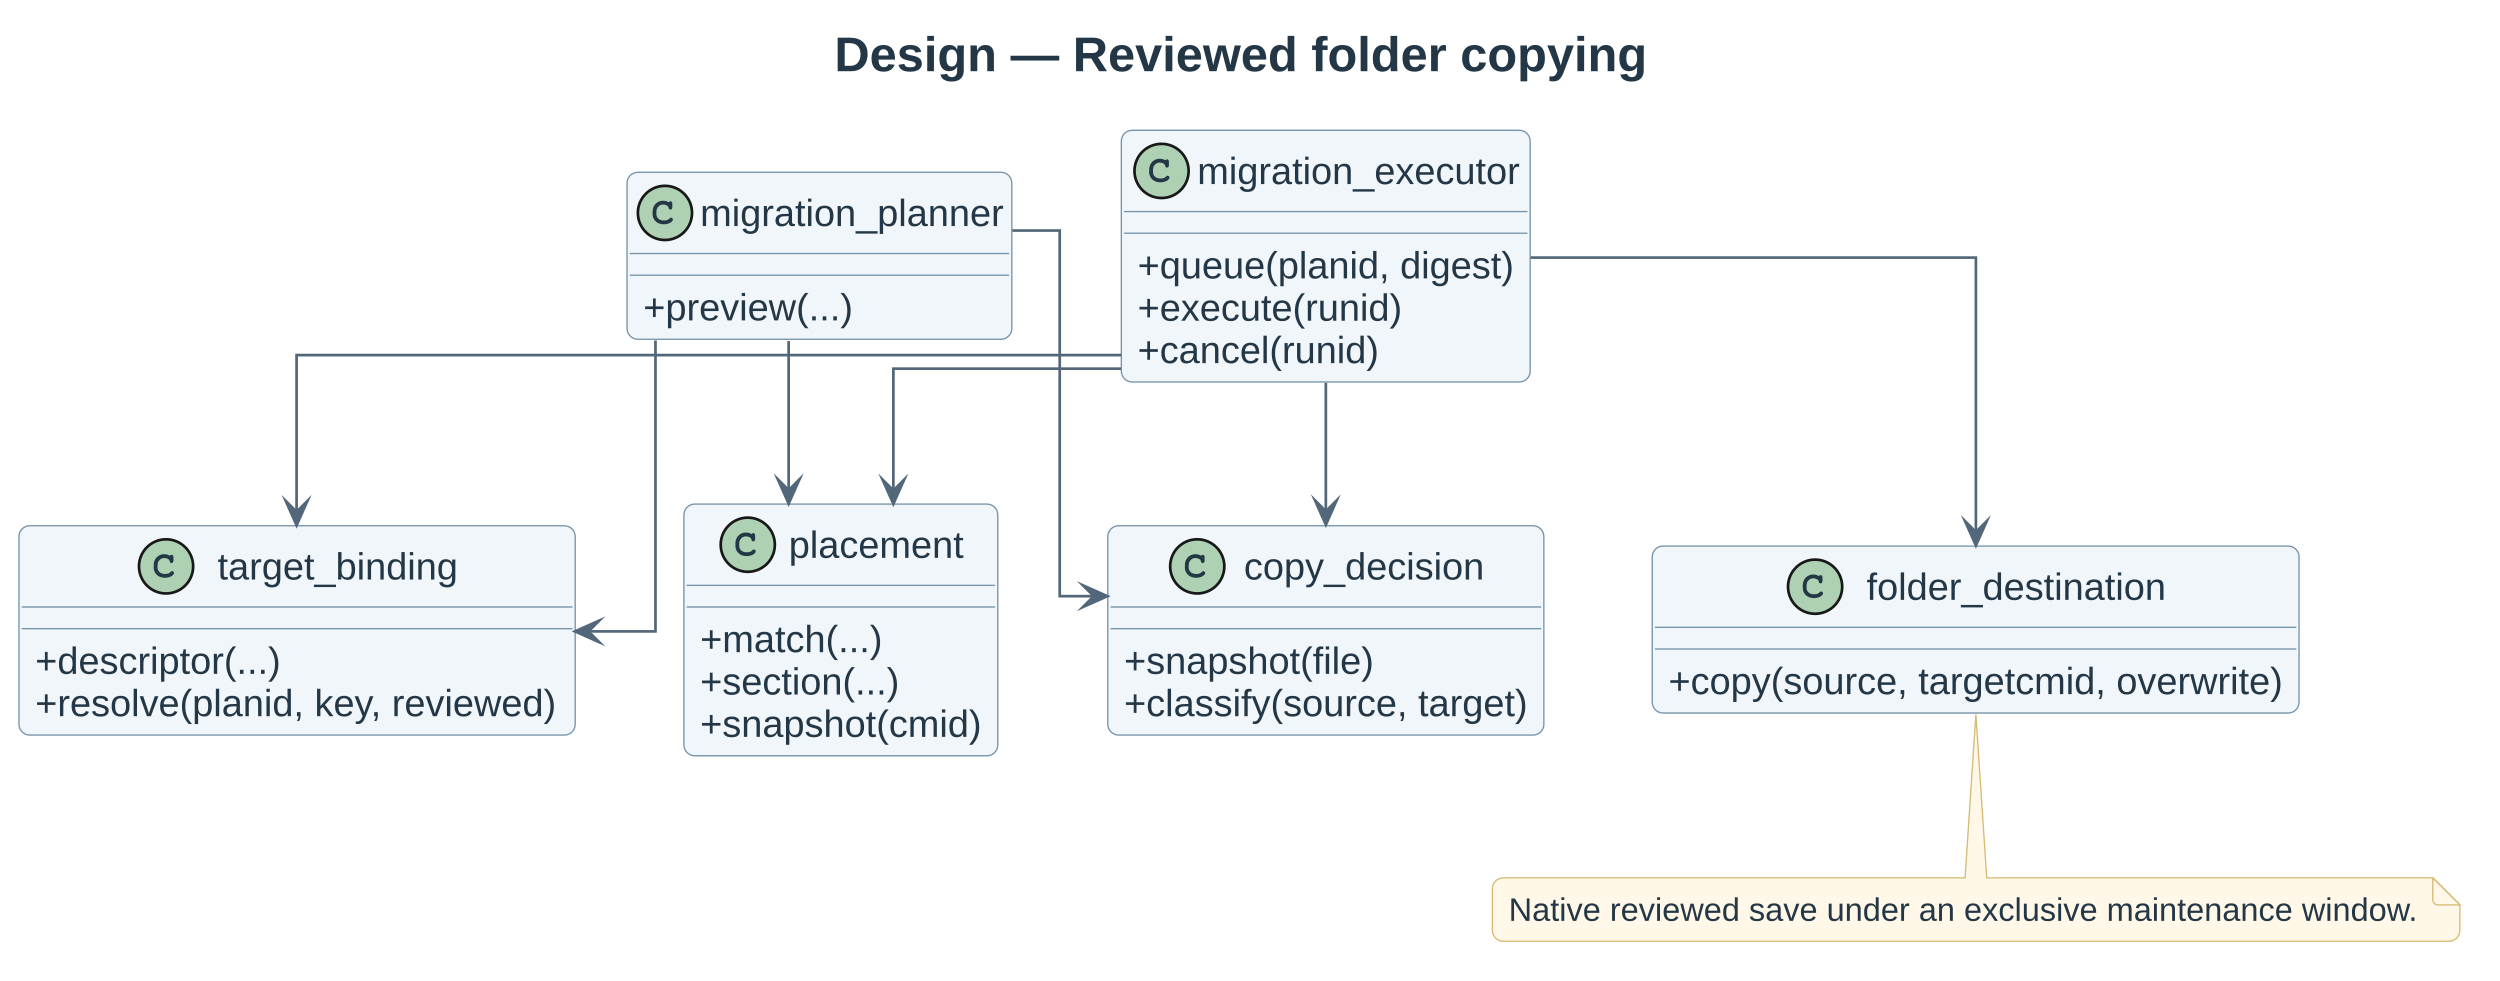
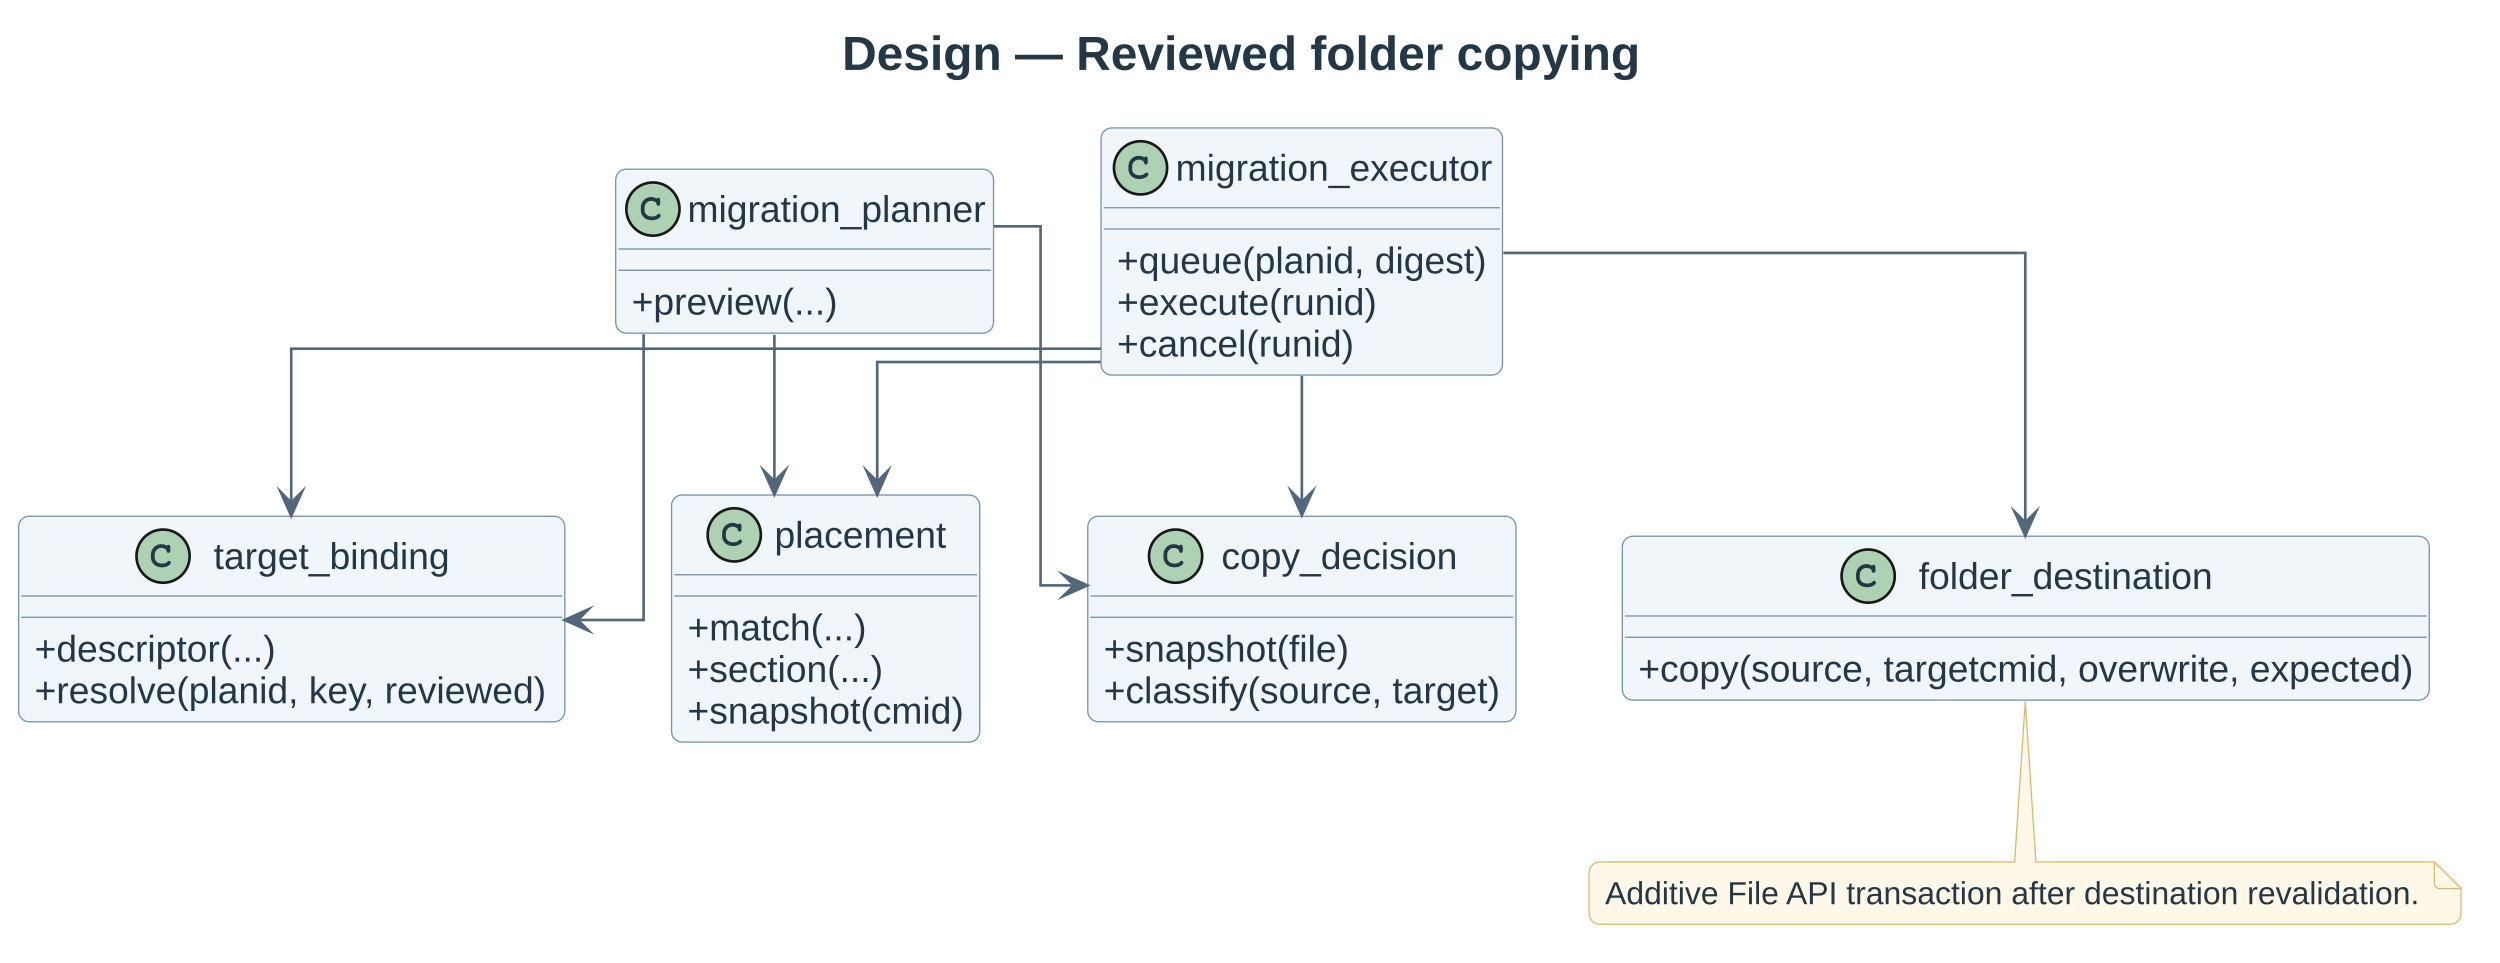
- <svg xmlns="http://www.w3.org/2000/svg" version="1.1" data-diagram-type="CLASS" style="width:923px;height:362px;background:#FFFFFF;" width="923px" height="362px" viewBox="0 0 923 362" zoomAndPan="magnify" preserveAspectRatio="none" contentStyleType="text/css">
+ <svg xmlns="http://www.w3.org/2000/svg" version="1.1" data-diagram-type="CLASS" style="width:940px;height:362px;background:#FFFFFF;" width="940px" height="362px" viewBox="0 0 940 362" zoomAndPan="magnify" preserveAspectRatio="none" contentStyleType="text/css">
  <defs />
  <g font-family="sans-serif" lengthAdjust="spacing">
    <g class="title" data-source-line="2">
-       <text x="308.062" y="26.295" fill="#243746" font-size="18" textLength="300.059" font-weight="700" font-family="Arial">Design — Reviewed folder copying</text>
+       <text x="316.637" y="26.295" fill="#243746" font-size="18" textLength="300.059" font-weight="700" font-family="Arial">Design — Reviewed folder copying</text>
    </g>
    <g class="entity" data-qualified-name="migration_planner" id="ent0001" data-source-line="4">
      <rect x="231.5" y="63.609" width="142.068" height="61.641" fill="#F1F6FA" style="stroke:#7694AB;stroke-width:0.5;" rx="4" ry="4" />
      <ellipse cx="245.5" cy="78.609" rx="10" ry="10" fill="#ADD1B2" style="stroke:#181818;stroke-width:1;" />
      <path d="M246.906,74.672 Q247.031,74.5 247.188,74.422 Q247.344,74.328 247.516,74.328 Q247.828,74.328 248.016,74.547 Q248.219,74.75 248.219,75.25 L248.219,76.438 Q248.219,76.953 248.016,77.172 Q247.828,77.375 247.516,77.375 Q247.234,77.375 247.063,77.219 Q246.891,77.063 246.813,76.641 Q246.766,76.344 246.625,76.188 Q246.344,75.875 245.828,75.703 Q245.328,75.516 244.828,75.516 Q244.203,75.516 243.672,75.797 Q243.141,76.063 242.734,76.688 Q242.344,77.297 242.344,78.141 L242.344,79.047 Q242.344,80.063 243.078,80.734 Q243.813,81.406 245.109,81.406 Q245.891,81.406 246.438,81.203 Q246.75,81.078 247.109,80.719 Q247.328,80.5 247.438,80.438 Q247.563,80.359 247.719,80.359 Q248,80.359 248.219,80.578 Q248.438,80.797 248.438,81.078 Q248.438,81.359 248.141,81.688 Q247.719,82.172 247.063,82.438 Q246.188,82.813 245.125,82.813 Q243.875,82.813 242.875,82.297 Q242.078,81.891 241.5,81.016 Q240.938,80.125 240.938,79.078 L240.938,78.125 Q240.938,77.031 241.438,76.094 Q241.953,75.141 242.859,74.625 Q243.766,74.109 244.766,74.109 Q245.375,74.109 245.906,74.25 Q246.438,74.391 246.906,74.672 Z " fill="#243746" />
      <text x="258.5" y="83.463" fill="#243746" font-size="14" textLength="112.068" font-family="Arial">migration_planner</text>
      <line x1="232.5" y1="93.609" x2="372.568" y2="93.609" style="stroke:#7694AB;stroke-width:0.5;" />
      <line x1="232.5" y1="101.609" x2="372.568" y2="101.609" style="stroke:#7694AB;stroke-width:0.5;" />
      <text x="237.5" y="118.283" fill="#243746" font-size="14" textLength="77.41" font-family="Arial">+preview(...)</text>
    </g>
    <g class="entity" data-qualified-name="placement" id="ent0002" data-source-line="7">
      <rect x="252.5" y="186.109" width="115.879" height="92.922" fill="#F1F6FA" style="stroke:#7694AB;stroke-width:0.5;" rx="4" ry="4" />
      <ellipse cx="276.079" cy="201.109" rx="10" ry="10" fill="#ADD1B2" style="stroke:#181818;stroke-width:1;" />
      <path d="M277.485,197.172 Q277.61,197 277.766,196.922 Q277.923,196.828 278.094,196.828 Q278.407,196.828 278.594,197.047 Q278.798,197.25 278.798,197.75 L278.798,198.938 Q278.798,199.453 278.594,199.672 Q278.407,199.875 278.094,199.875 Q277.813,199.875 277.641,199.719 Q277.469,199.563 277.391,199.141 Q277.344,198.844 277.204,198.688 Q276.923,198.375 276.407,198.203 Q275.907,198.016 275.407,198.016 Q274.782,198.016 274.251,198.297 Q273.719,198.563 273.313,199.188 Q272.923,199.797 272.923,200.641 L272.923,201.547 Q272.923,202.563 273.657,203.234 Q274.391,203.906 275.688,203.906 Q276.469,203.906 277.016,203.703 Q277.329,203.578 277.688,203.219 Q277.907,203 278.016,202.938 Q278.141,202.859 278.298,202.859 Q278.579,202.859 278.798,203.078 Q279.016,203.297 279.016,203.578 Q279.016,203.859 278.719,204.188 Q278.298,204.672 277.641,204.938 Q276.766,205.313 275.704,205.313 Q274.454,205.313 273.454,204.797 Q272.657,204.391 272.079,203.516 Q271.516,202.625 271.516,201.578 L271.516,200.625 Q271.516,199.531 272.016,198.594 Q272.532,197.641 273.438,197.125 Q274.344,196.609 275.344,196.609 Q275.954,196.609 276.485,196.75 Q277.016,196.891 277.485,197.172 Z " fill="#243746" />
      <text x="291.207" y="205.963" fill="#243746" font-size="14" textLength="64.593" font-family="Arial">placement</text>
      <line x1="253.5" y1="216.109" x2="367.379" y2="216.109" style="stroke:#7694AB;stroke-width:0.5;" />
      <line x1="253.5" y1="224.109" x2="367.379" y2="224.109" style="stroke:#7694AB;stroke-width:0.5;" />
      <text x="258.5" y="240.783" fill="#243746" font-size="14" textLength="67.293" font-family="Arial">+match(...)</text>
      <text x="258.5" y="256.424" fill="#243746" font-size="14" textLength="73.527" font-family="Arial">+section(...)</text>
      <text x="258.5" y="272.064" fill="#243746" font-size="14" textLength="103.879" font-family="Arial">+snapshot(cmid)</text>
    </g>
    <g class="entity" data-qualified-name="copy_decision" id="ent0003" data-source-line="12">
      <rect x="409" y="194.109" width="160.996" height="77.281" fill="#F1F6FA" style="stroke:#7694AB;stroke-width:0.5;" rx="4" ry="4" />
      <ellipse cx="442.023" cy="209.109" rx="10" ry="10" fill="#ADD1B2" style="stroke:#181818;stroke-width:1;" />
      <path d="M443.429,205.172 Q443.554,205 443.71,204.922 Q443.866,204.828 444.038,204.828 Q444.351,204.828 444.538,205.047 Q444.741,205.25 444.741,205.75 L444.741,206.938 Q444.741,207.453 444.538,207.672 Q444.351,207.875 444.038,207.875 Q443.757,207.875 443.585,207.719 Q443.413,207.563 443.335,207.141 Q443.288,206.844 443.148,206.688 Q442.866,206.375 442.351,206.203 Q441.851,206.016 441.351,206.016 Q440.726,206.016 440.194,206.297 Q439.663,206.563 439.257,207.188 Q438.866,207.797 438.866,208.641 L438.866,209.547 Q438.866,210.563 439.601,211.234 Q440.335,211.906 441.632,211.906 Q442.413,211.906 442.96,211.703 Q443.273,211.578 443.632,211.219 Q443.851,211 443.96,210.938 Q444.085,210.859 444.241,210.859 Q444.523,210.859 444.741,211.078 Q444.96,211.297 444.96,211.578 Q444.96,211.859 444.663,212.188 Q444.241,212.672 443.585,212.938 Q442.71,213.313 441.648,213.313 Q440.398,213.313 439.398,212.797 Q438.601,212.391 438.023,211.516 Q437.46,210.625 437.46,209.578 L437.46,208.625 Q437.46,207.531 437.96,206.594 Q438.476,205.641 439.382,205.125 Q440.288,204.609 441.288,204.609 Q441.898,204.609 442.429,204.75 Q442.96,204.891 443.429,205.172 Z " fill="#243746" />
      <text x="459.25" y="213.963" fill="#243746" font-size="14" textLength="88.724" font-family="Arial">copy_decision</text>
      <line x1="410" y1="224.109" x2="568.996" y2="224.109" style="stroke:#7694AB;stroke-width:0.5;" />
      <line x1="410" y1="232.109" x2="568.996" y2="232.109" style="stroke:#7694AB;stroke-width:0.5;" />
      <text x="415" y="248.783" fill="#243746" font-size="14" textLength="92.217" font-family="Arial">+snapshot(file)</text>
      <text x="415" y="264.424" fill="#243746" font-size="14" textLength="148.996" font-family="Arial">+classify(source, target)</text>
    </g>
    <g class="entity" data-qualified-name="migration_executor" id="ent0004" data-source-line="16">
      <rect x="414" y="48.109" width="150.934" height="92.922" fill="#F1F6FA" style="stroke:#7694AB;stroke-width:0.5;" rx="4" ry="4" />
      <ellipse cx="428.842" cy="63.109" rx="10" ry="10" fill="#ADD1B2" style="stroke:#181818;stroke-width:1;" />
      <path d="M430.249,59.172 Q430.374,59 430.53,58.922 Q430.686,58.828 430.858,58.828 Q431.171,58.828 431.358,59.047 Q431.561,59.25 431.561,59.75 L431.561,60.938 Q431.561,61.453 431.358,61.672 Q431.171,61.875 430.858,61.875 Q430.577,61.875 430.405,61.719 Q430.233,61.563 430.155,61.141 Q430.108,60.844 429.967,60.688 Q429.686,60.375 429.171,60.203 Q428.671,60.016 428.171,60.016 Q427.546,60.016 427.014,60.297 Q426.483,60.563 426.077,61.188 Q425.686,61.797 425.686,62.641 L425.686,63.547 Q425.686,64.563 426.421,65.234 Q427.155,65.906 428.452,65.906 Q429.233,65.906 429.78,65.703 Q430.092,65.578 430.452,65.219 Q430.671,65 430.78,64.938 Q430.905,64.859 431.061,64.859 Q431.342,64.859 431.561,65.078 Q431.78,65.297 431.78,65.578 Q431.78,65.859 431.483,66.188 Q431.061,66.672 430.405,66.938 Q429.53,67.313 428.467,67.313 Q427.217,67.313 426.217,66.797 Q425.421,66.391 424.842,65.516 Q424.28,64.625 424.28,63.578 L424.28,62.625 Q424.28,61.531 424.78,60.594 Q425.296,59.641 426.202,59.125 Q427.108,58.609 428.108,58.609 Q428.717,58.609 429.249,58.75 Q429.78,58.891 430.249,59.172 Z " fill="#243746" />
      <text x="442.03" y="67.963" fill="#243746" font-size="14" textLength="119.062" font-family="Arial">migration_executor</text>
      <line x1="415" y1="78.109" x2="563.934" y2="78.109" style="stroke:#7694AB;stroke-width:0.5;" />
      <line x1="415" y1="86.109" x2="563.934" y2="86.109" style="stroke:#7694AB;stroke-width:0.5;" />
      <text x="420" y="102.783" fill="#243746" font-size="14" textLength="138.934" font-family="Arial">+queue(planid, digest)</text>
      <text x="420" y="118.424" fill="#243746" font-size="14" textLength="97.665" font-family="Arial">+execute(runid)</text>
      <text x="420" y="134.064" fill="#243746" font-size="14" textLength="89.1" font-family="Arial">+cancel(runid)</text>
    </g>
    <g class="entity" data-qualified-name="folder_destination" id="ent0005" data-source-line="21">
-       <rect x="610" y="201.609" width="238.803" height="61.641" fill="#F1F6FA" style="stroke:#7694AB;stroke-width:0.5;" rx="4" ry="4" />
-       <ellipse cx="670.14" cy="216.609" rx="10" ry="10" fill="#ADD1B2" style="stroke:#181818;stroke-width:1;" />
-       <path d="M671.546,212.672 Q671.671,212.5 671.827,212.422 Q671.983,212.328 672.155,212.328 Q672.468,212.328 672.655,212.547 Q672.858,212.75 672.858,213.25 L672.858,214.438 Q672.858,214.953 672.655,215.172 Q672.468,215.375 672.155,215.375 Q671.874,215.375 671.702,215.219 Q671.53,215.063 671.452,214.641 Q671.405,214.344 671.265,214.188 Q670.983,213.875 670.468,213.703 Q669.968,213.516 669.468,213.516 Q668.843,213.516 668.312,213.797 Q667.78,214.063 667.374,214.688 Q666.983,215.297 666.983,216.141 L666.983,217.047 Q666.983,218.063 667.718,218.734 Q668.452,219.406 669.749,219.406 Q670.53,219.406 671.077,219.203 Q671.39,219.078 671.749,218.719 Q671.968,218.5 672.077,218.438 Q672.202,218.359 672.358,218.359 Q672.64,218.359 672.858,218.578 Q673.077,218.797 673.077,219.078 Q673.077,219.359 672.78,219.688 Q672.358,220.172 671.702,220.438 Q670.827,220.813 669.765,220.813 Q668.515,220.813 667.515,220.297 Q666.718,219.891 666.14,219.016 Q665.577,218.125 665.577,217.078 L665.577,216.125 Q665.577,215.031 666.077,214.094 Q666.593,213.141 667.499,212.625 Q668.405,212.109 669.405,212.109 Q670.015,212.109 670.546,212.25 Q671.077,212.391 671.546,212.672 Z " fill="#243746" />
-       <text x="689.14" y="221.463" fill="#243746" font-size="14" textLength="110.523" font-family="Arial">folder_destination</text>
-       <line x1="611" y1="231.609" x2="847.803" y2="231.609" style="stroke:#7694AB;stroke-width:0.5;" />
-       <line x1="611" y1="239.609" x2="847.803" y2="239.609" style="stroke:#7694AB;stroke-width:0.5;" />
-       <text x="616" y="256.283" fill="#243746" font-size="14" textLength="226.803" font-family="Arial">+copy(source, targetcmid, overwrite)</text>
+       <rect x="610" y="201.609" width="303.402" height="61.641" fill="#F1F6FA" style="stroke:#7694AB;stroke-width:0.5;" rx="4" ry="4" />
+       <ellipse cx="702.439" cy="216.609" rx="10" ry="10" fill="#ADD1B2" style="stroke:#181818;stroke-width:1;" />
+       <path d="M703.846,212.672 Q703.971,212.5 704.127,212.422 Q704.283,212.328 704.455,212.328 Q704.768,212.328 704.955,212.547 Q705.158,212.75 705.158,213.25 L705.158,214.438 Q705.158,214.953 704.955,215.172 Q704.768,215.375 704.455,215.375 Q704.174,215.375 704.002,215.219 Q703.83,215.063 703.752,214.641 Q703.705,214.344 703.564,214.188 Q703.283,213.875 702.768,213.703 Q702.268,213.516 701.768,213.516 Q701.143,213.516 700.611,213.797 Q700.08,214.063 699.674,214.688 Q699.283,215.297 699.283,216.141 L699.283,217.047 Q699.283,218.063 700.018,218.734 Q700.752,219.406 702.049,219.406 Q702.83,219.406 703.377,219.203 Q703.689,219.078 704.049,218.719 Q704.268,218.5 704.377,218.438 Q704.502,218.359 704.658,218.359 Q704.939,218.359 705.158,218.578 Q705.377,218.797 705.377,219.078 Q705.377,219.359 705.08,219.688 Q704.658,220.172 704.002,220.438 Q703.127,220.813 702.064,220.813 Q700.814,220.813 699.814,220.297 Q699.018,219.891 698.439,219.016 Q697.877,218.125 697.877,217.078 L697.877,216.125 Q697.877,215.031 698.377,214.094 Q698.893,213.141 699.799,212.625 Q700.705,212.109 701.705,212.109 Q702.314,212.109 702.846,212.25 Q703.377,212.391 703.846,212.672 Z " fill="#243746" />
+       <text x="721.439" y="221.463" fill="#243746" font-size="14" textLength="110.523" font-family="Arial">folder_destination</text>
+       <line x1="611" y1="231.609" x2="912.402" y2="231.609" style="stroke:#7694AB;stroke-width:0.5;" />
+       <line x1="611" y1="239.609" x2="912.402" y2="239.609" style="stroke:#7694AB;stroke-width:0.5;" />
+       <text x="616" y="256.283" fill="#243746" font-size="14" textLength="291.402" font-family="Arial">+copy(source, targetcmid, overwrite, expected)</text>
    </g>
    <g class="entity" data-qualified-name="target_binding" id="ent0006" data-source-line="24">
      <rect x="7" y="194.109" width="205.368" height="77.281" fill="#F1F6FA" style="stroke:#7694AB;stroke-width:0.5;" rx="4" ry="4" />
      <ellipse cx="61.315" cy="209.109" rx="10" ry="10" fill="#ADD1B2" style="stroke:#181818;stroke-width:1;" />
      <path d="M62.722,205.172 Q62.847,205 63.003,204.922 Q63.159,204.828 63.331,204.828 Q63.644,204.828 63.831,205.047 Q64.034,205.25 64.034,205.75 L64.034,206.938 Q64.034,207.453 63.831,207.672 Q63.644,207.875 63.331,207.875 Q63.05,207.875 62.878,207.719 Q62.706,207.563 62.628,207.141 Q62.581,206.844 62.44,206.688 Q62.159,206.375 61.644,206.203 Q61.144,206.016 60.644,206.016 Q60.019,206.016 59.487,206.297 Q58.956,206.563 58.55,207.188 Q58.159,207.797 58.159,208.641 L58.159,209.547 Q58.159,210.563 58.894,211.234 Q59.628,211.906 60.925,211.906 Q61.706,211.906 62.253,211.703 Q62.565,211.578 62.925,211.219 Q63.144,211 63.253,210.938 Q63.378,210.859 63.534,210.859 Q63.815,210.859 64.034,211.078 Q64.253,211.297 64.253,211.578 Q64.253,211.859 63.956,212.188 Q63.534,212.672 62.878,212.938 Q62.003,213.313 60.94,213.313 Q59.69,213.313 58.69,212.797 Q57.894,212.391 57.315,211.516 Q56.753,210.625 56.753,209.578 L56.753,208.625 Q56.753,207.531 57.253,206.594 Q57.769,205.641 58.675,205.125 Q59.581,204.609 60.581,204.609 Q61.19,204.609 61.722,204.75 Q62.253,204.891 62.722,205.172 Z " fill="#243746" />
      <text x="80.315" y="213.963" fill="#243746" font-size="14" textLength="88.737" font-family="Arial">target_binding</text>
      <line x1="8" y1="224.109" x2="211.368" y2="224.109" style="stroke:#7694AB;stroke-width:0.5;" />
      <line x1="8" y1="232.109" x2="211.368" y2="232.109" style="stroke:#7694AB;stroke-width:0.5;" />
      <text x="13" y="248.783" fill="#243746" font-size="14" textLength="90.638" font-family="Arial">+descriptor(...)</text>
      <text x="13" y="264.424" fill="#243746" font-size="14" textLength="193.368" font-family="Arial">+resolve(planid, key, reviewed)</text>
    </g>
    <g class="entity" data-qualified-name="GMN17" id="ent0018" data-source-line="38">
-       <path d="M551,328.109 L551,343.516 A4,4 0 0 0 555,347.516 L904.182,347.516 A4,4 0 0 0 908.182,343.516 L908.182,334.109 L898.182,324.109 L733.5,324.109 L729.5,263.789 L725.5,324.109 L555,324.109 A4,4 0 0 0 551,328.109" style="stroke:#D6BB75;stroke-width:0.5;" fill="#FFF8E8" />
-       <path d="M898.182,324.109 L898.182,332.109 A2,2 0 0 0 900.182,334.109 L908.182,334.109 L898.182,324.109" style="stroke:#D6BB75;stroke-width:0.5;" fill="#FFF8E8" />
-       <text x="557" y="339.973" fill="#243746" font-size="12" textLength="336.182" font-family="Arial">Native reviewed save under an exclusive maintenance window.</text>
+       <path d="M597.5,328.109 L597.5,343.516 A4,4 0 0 0 601.5,347.516 L921.332,347.516 A4,4 0 0 0 925.332,343.516 L925.332,334.109 L915.332,324.109 L765.5,324.109 L761.5,263.789 L757.5,324.109 L601.5,324.109 A4,4 0 0 0 597.5,328.109" style="stroke:#D6BB75;stroke-width:0.5;" fill="#FFF8E8" />
+       <path d="M915.332,324.109 L915.332,332.109 A2,2 0 0 0 917.332,334.109 L925.332,334.109 L915.332,324.109" style="stroke:#D6BB75;stroke-width:0.5;" fill="#FFF8E8" />
+       <text x="603.5" y="339.973" fill="#243746" font-size="12" textLength="306.832" font-family="Arial">Additive File API transaction after destination revalidation.</text>
    </g>
    <g class="link" data-entity-1="ent0004" data-entity-2="ent0006" id="lnk7" data-source-line="28" data-link-type="dependency">
      <path d="M413.97,131.109 C303.15,131.109 109.5,131.109 109.5,131.109 C109.5,131.109 109.5,160.259 109.5,188.949" style="stroke:#526779;stroke-width:1;" fill="none" id="migration_executor-to-target_binding" codeLine="28" />
      <polygon points="109.5,193.949,113.5,184.949,109.5,188.949,105.5,184.949,109.5,193.949" fill="#526779" style="stroke:#526779;stroke-width:1;stroke-linejoin:miter;stroke-miterlimit:10;" />
    </g>
    <g class="link" data-entity-1="ent0001" data-entity-2="ent0006" id="lnk8" data-source-line="29" data-link-type="dependency">
      <path d="M242,125.689 C242,166.529 242,233.109 242,233.109 C242,233.109 234.54,233.109 217.26,233.109" style="stroke:#526779;stroke-width:1;" fill="none" id="migration_planner-to-target_binding" codeLine="29" />
      <polygon points="212.26,233.109,221.26,237.109,217.26,233.109,221.26,229.109,212.26,233.109" fill="#526779" style="stroke:#526779;stroke-width:1;stroke-linejoin:miter;stroke-miterlimit:10;" />
    </g>
    <g class="link" data-entity-1="ent0001" data-entity-2="ent0002" id="lnk9" data-source-line="30" data-link-type="dependency">
      <path d="M291.17,125.919 C291.17,143.659 291.17,161.179 291.17,180.959" style="stroke:#526779;stroke-width:1;" fill="none" id="migration_planner-to-placement" codeLine="30" />
      <polygon points="291.17,185.959,295.17,176.959,291.17,180.959,287.17,176.959,291.17,185.959" fill="#526779" style="stroke:#526779;stroke-width:1;stroke-linejoin:miter;stroke-miterlimit:10;" />
    </g>
    <g class="link" data-entity-1="ent0001" data-entity-2="ent0003" id="lnk10" data-source-line="31" data-link-type="dependency">
      <path d="M373.72,85.109 C384.03,85.109 391.25,85.109 391.25,85.109 C391.25,85.109 391.25,220.109 391.25,220.109 C391.25,220.109 393.39,220.109 403.82,220.109" style="stroke:#526779;stroke-width:1;" fill="none" id="migration_planner-to-copy_decision" codeLine="31" />
      <polygon points="408.82,220.109,399.82,216.109,403.82,220.109,399.82,224.109,408.82,220.109" fill="#526779" style="stroke:#526779;stroke-width:1;stroke-linejoin:miter;stroke-miterlimit:10;" />
    </g>
    <g class="link" data-entity-1="ent0004" data-entity-2="ent0002" id="lnk11" data-source-line="32" data-link-type="dependency">
      <path d="M413.87,136.109 C372.61,136.109 329.83,136.109 329.83,136.109 C329.83,136.109 329.83,156.379 329.83,181.059" style="stroke:#526779;stroke-width:1;" fill="none" id="migration_executor-to-placement" codeLine="32" />
      <polygon points="329.83,186.059,333.83,177.059,329.83,181.059,325.83,177.059,329.83,186.059" fill="#526779" style="stroke:#526779;stroke-width:1;stroke-linejoin:miter;stroke-miterlimit:10;" />
    </g>
    <g class="link" data-entity-1="ent0004" data-entity-2="ent0003" id="lnk12" data-source-line="33" data-link-type="dependency">
      <path d="M489.5,141.329 C489.5,158.379 489.5,172.449 489.5,188.739" style="stroke:#526779;stroke-width:1;" fill="none" id="migration_executor-to-copy_decision" codeLine="33" />
      <polygon points="489.5,193.739,493.5,184.739,489.5,188.739,485.5,184.739,489.5,193.739" fill="#526779" style="stroke:#526779;stroke-width:1;stroke-linejoin:miter;stroke-miterlimit:10;" />
    </g>
    <g class="link" data-entity-1="ent0004" data-entity-2="ent0005" id="lnk13" data-source-line="34" data-link-type="dependency">
-       <path d="M565.11,95.109 C635.46,95.109 729.5,95.109 729.5,95.109 C729.5,95.109 729.5,155.839 729.5,196.409" style="stroke:#526779;stroke-width:1;" fill="none" id="migration_executor-to-folder_destination" codeLine="34" />
-       <polygon points="729.5,201.409,733.5,192.409,729.5,196.409,725.5,192.409,729.5,201.409" fill="#526779" style="stroke:#526779;stroke-width:1;stroke-linejoin:miter;stroke-miterlimit:10;" />
+       <path d="M565.27,95.109 C645.75,95.109 761.5,95.109 761.5,95.109 C761.5,95.109 761.5,155.839 761.5,196.409" style="stroke:#526779;stroke-width:1;" fill="none" id="migration_executor-to-folder_destination" codeLine="34" />
+       <polygon points="761.5,201.409,765.5,192.409,761.5,196.409,757.5,192.409,761.5,201.409" fill="#526779" style="stroke:#526779;stroke-width:1;stroke-linejoin:miter;stroke-miterlimit:10;" />
    </g>
  </g>
</svg>
